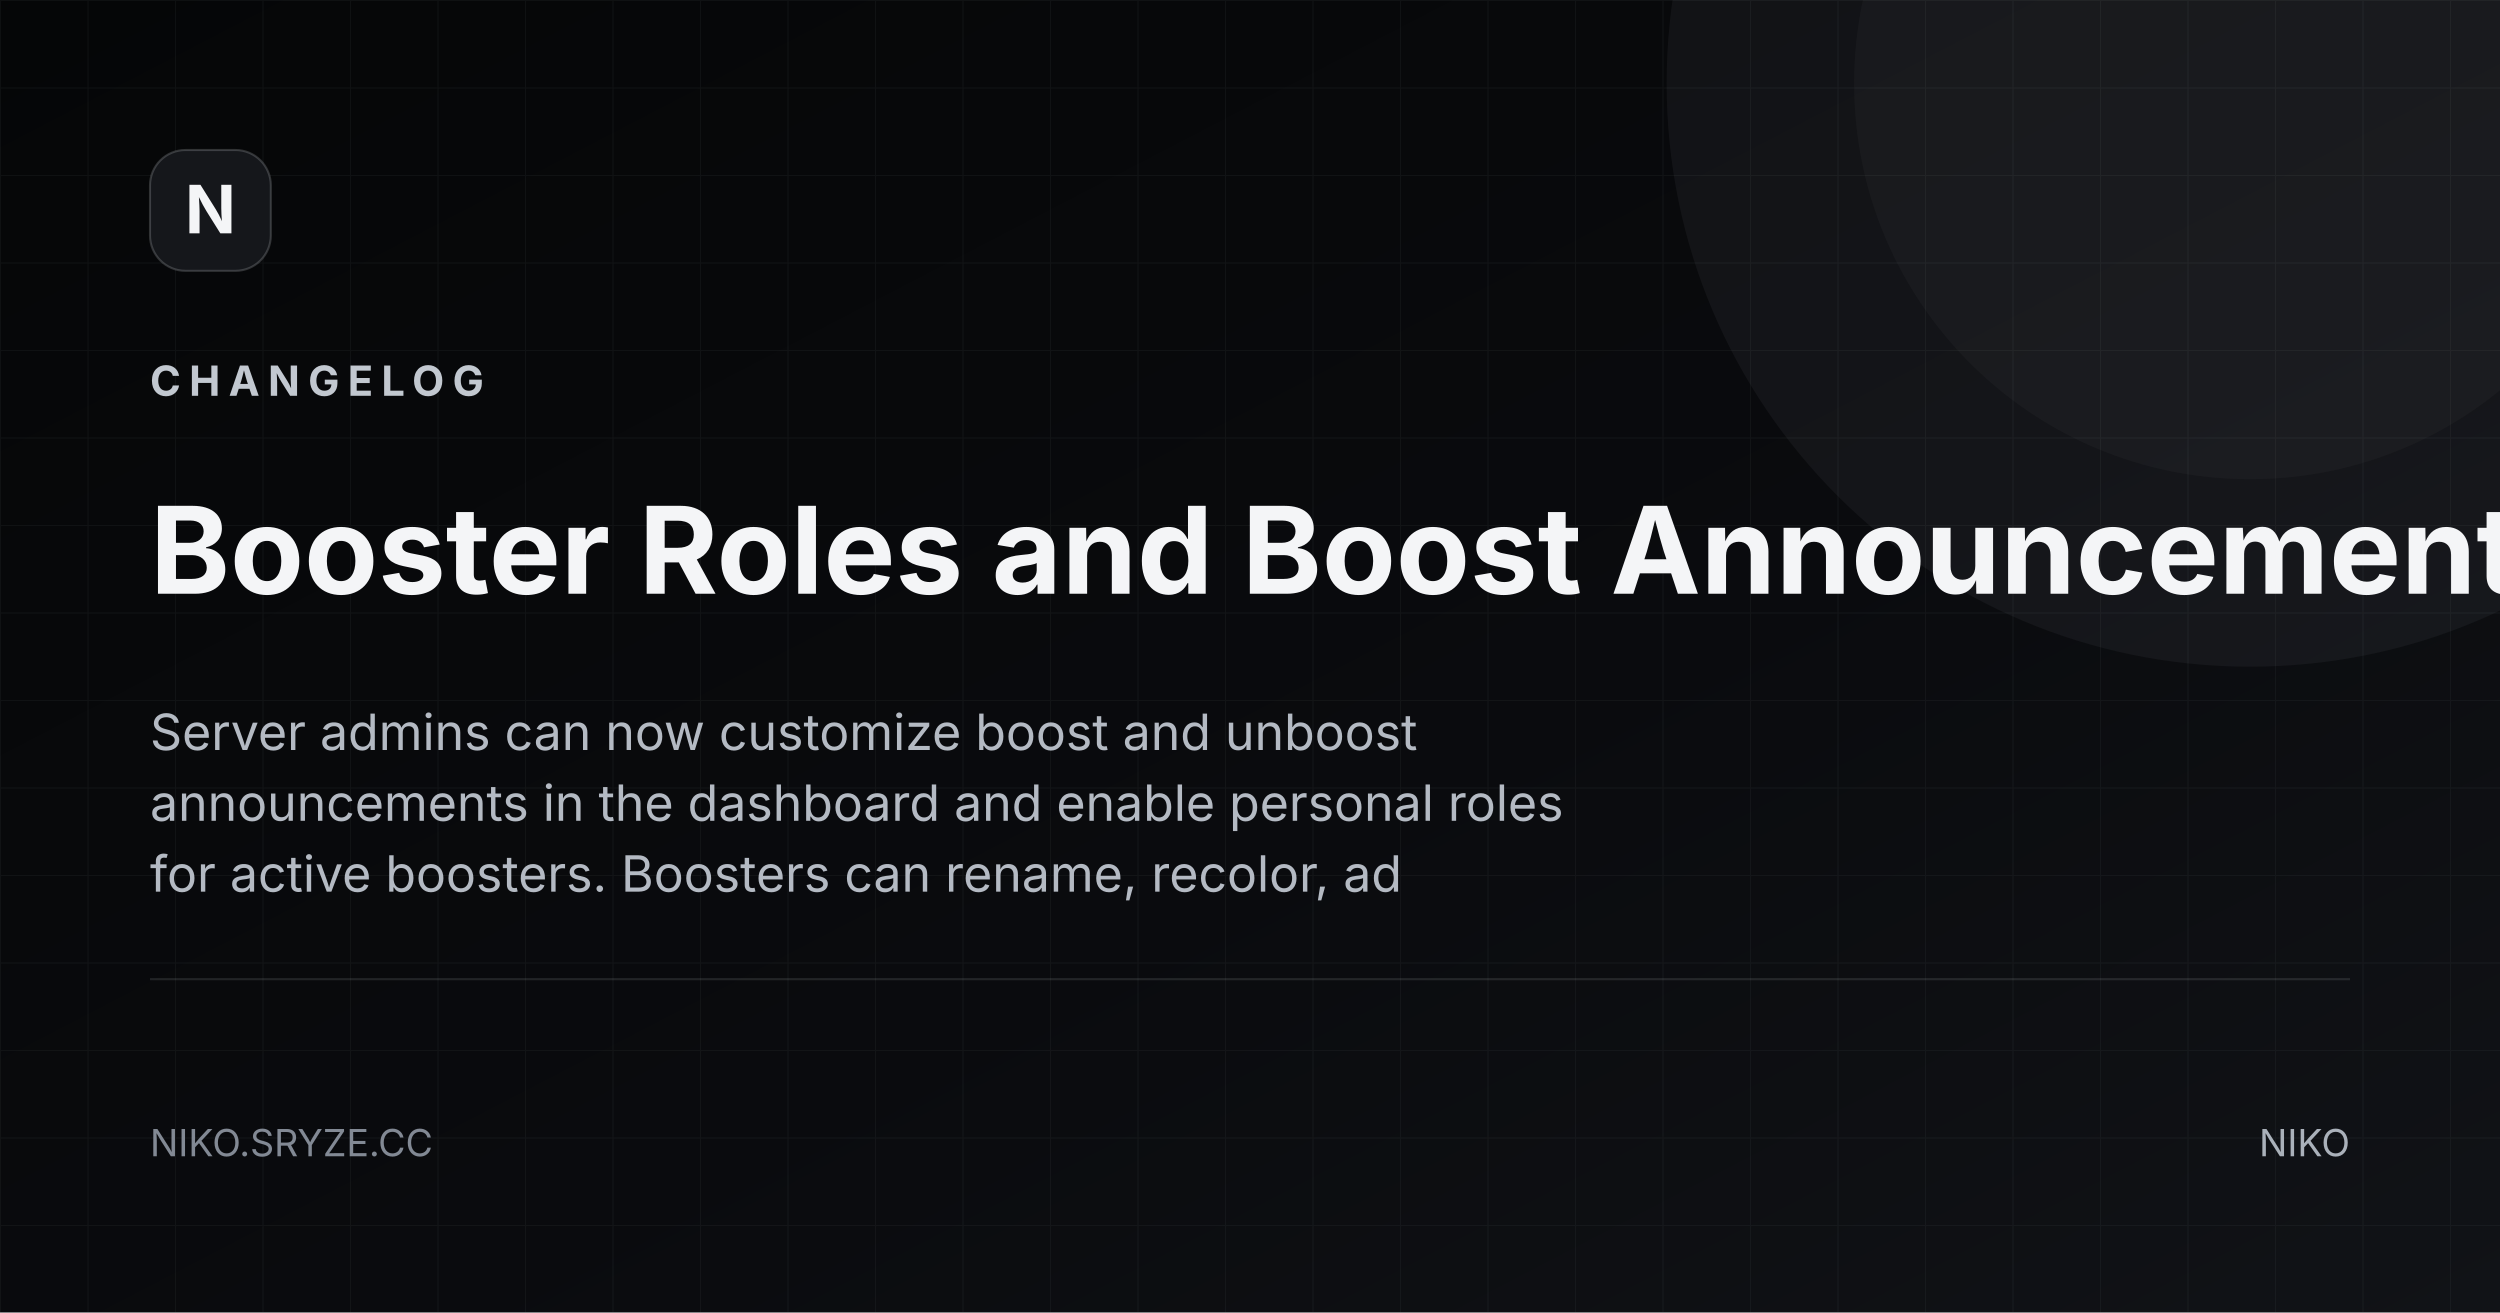
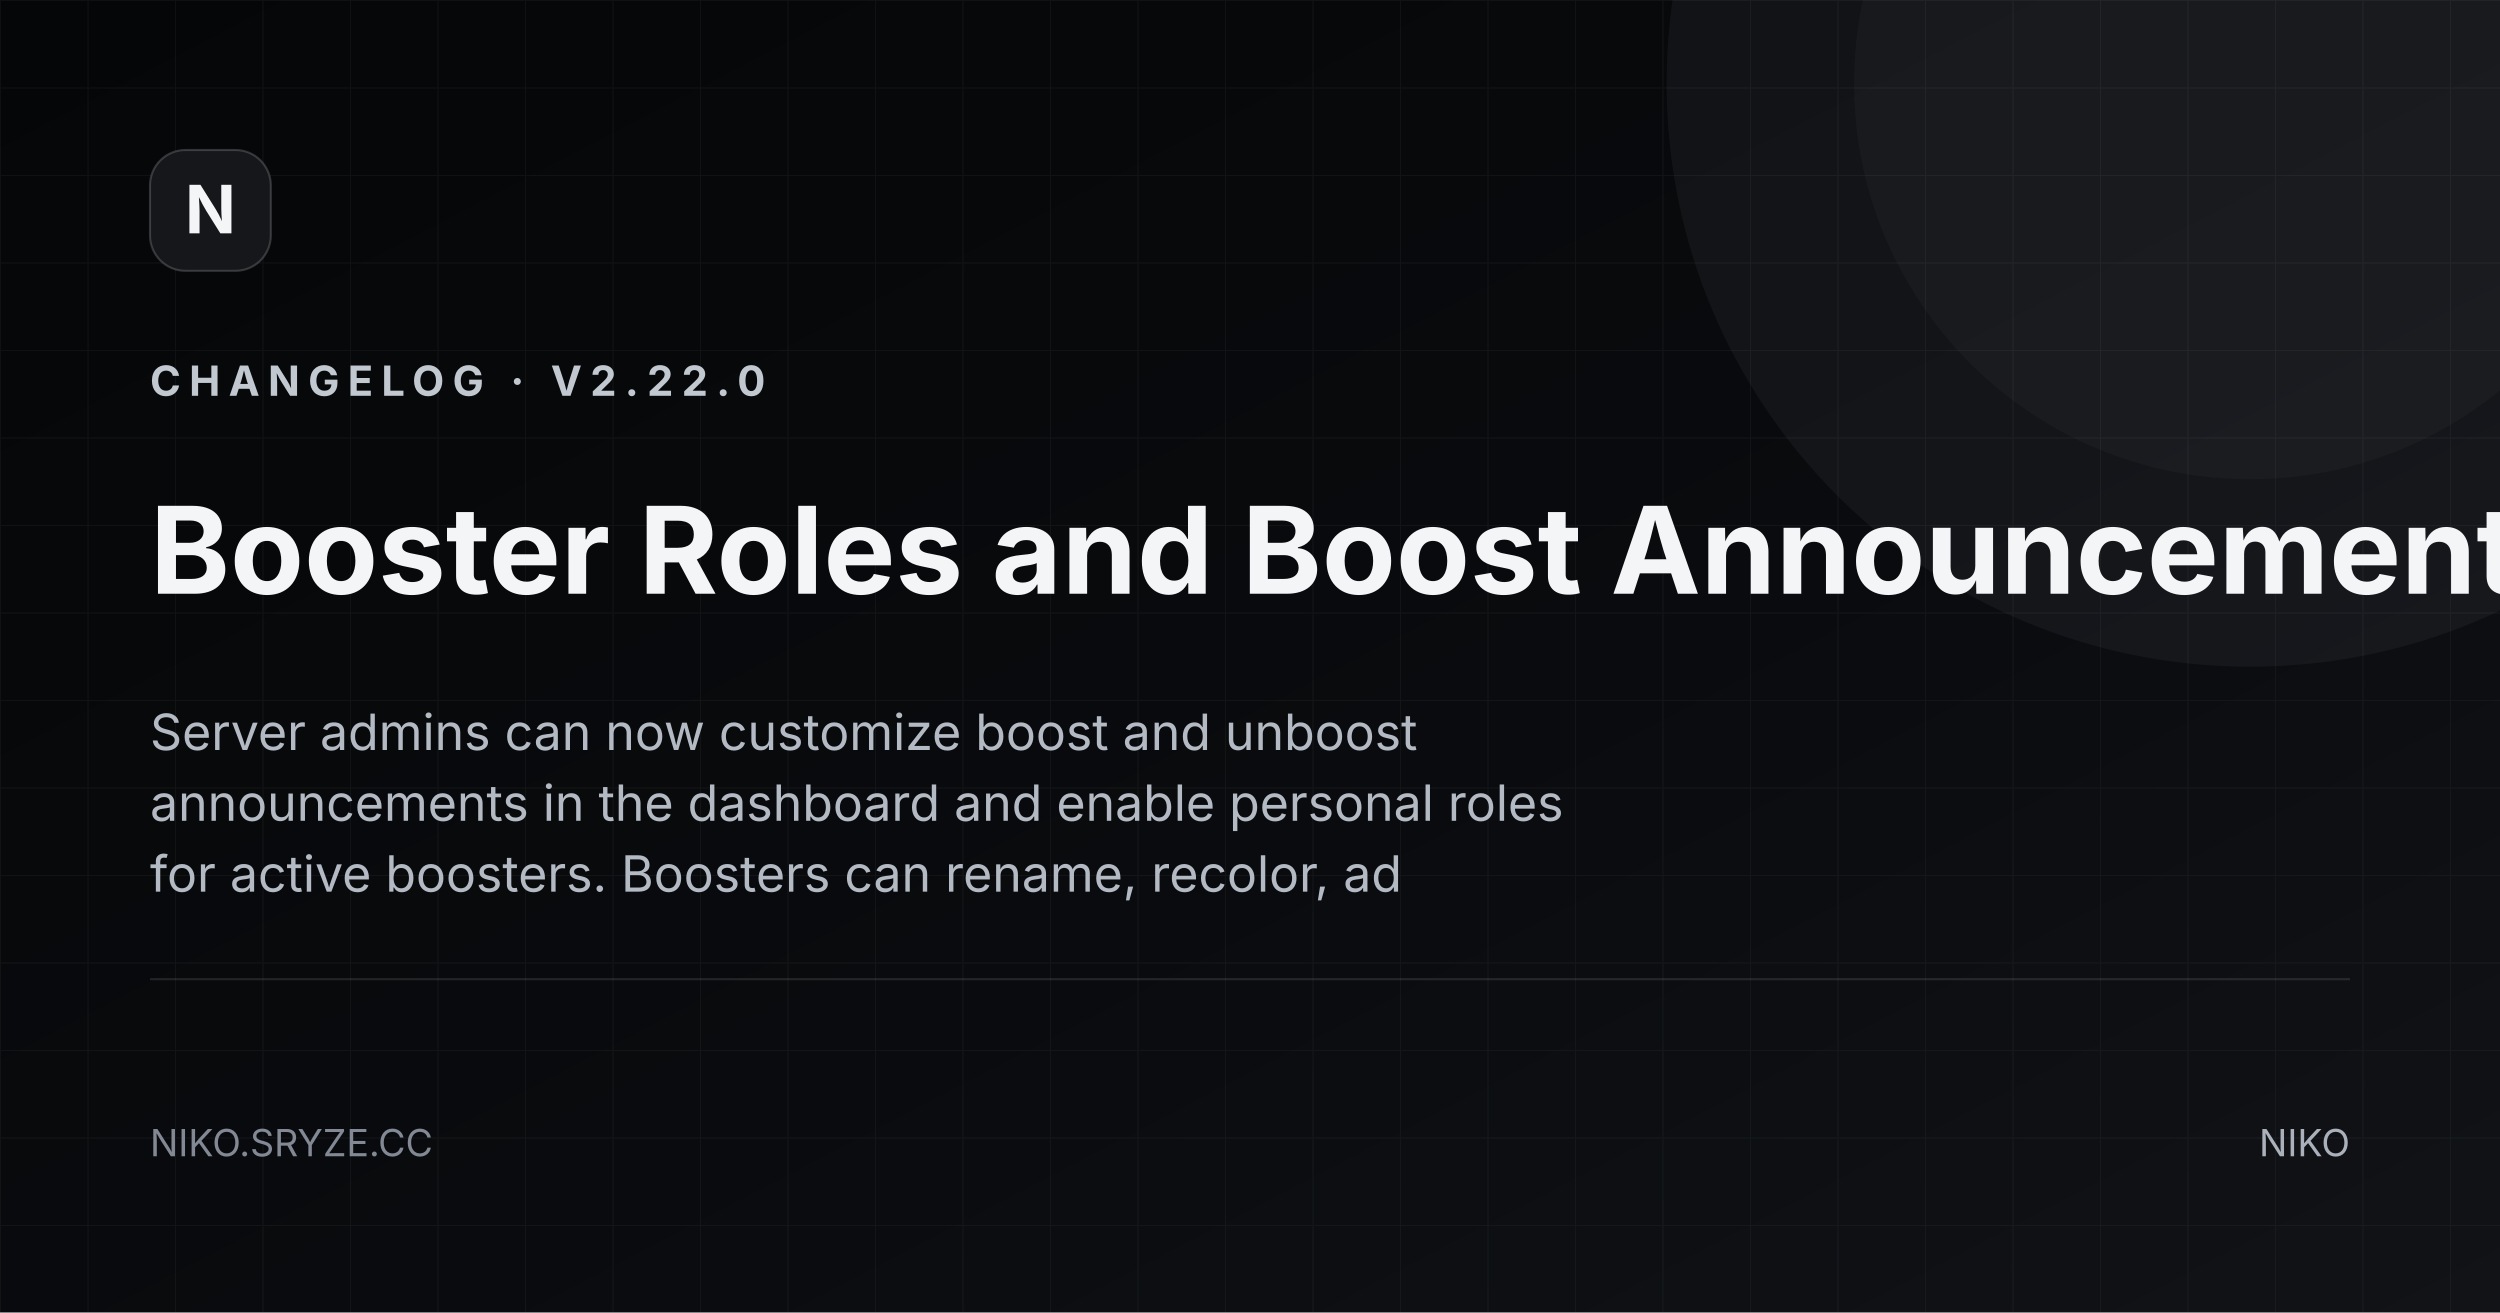
<svg xmlns="http://www.w3.org/2000/svg" width="1200" height="630" viewBox="0 0 1200 630">
  <defs>
    <linearGradient id="bg" x1="0" y1="0" x2="1" y2="1">
      <stop stop-color="#050607" />
      <stop offset=".58" stop-color="#0a0b0e" />
      <stop offset="1" stop-color="#111317" />
    </linearGradient>
    <pattern id="grid" width="42" height="42" patternUnits="userSpaceOnUse">
      <path d="M42 0H0V42" fill="none" stroke="#dce1e8" stroke-opacity=".045" />
    </pattern>
  </defs>
  <rect width="1200" height="630" fill="url(#bg)" />
  <rect width="1200" height="630" fill="url(#grid)" />
  <circle cx="1080" cy="40" r="280" fill="#aab1ba" fill-opacity=".065" />
  <circle cx="1080" cy="40" r="190" fill="#d5d9df" fill-opacity=".035" />
  <path d="M72 470H1128" stroke="#dce1e8" stroke-opacity=".12" />
  <rect x="72" y="72" width="58" height="58" rx="17" fill="#15171b" stroke="#dce1e8" stroke-opacity=".2" />
  <text x="101" y="112" text-anchor="middle" fill="#f4f5f7" font-family="Inter,sans-serif" font-size="32" font-weight="700">N</text>
-   <text x="72" y="190" fill="#c2c8d0" font-family="Inter,sans-serif" font-size="20" font-weight="700" letter-spacing="4">CHANGELOG</text>
+   <text x="72" y="190" fill="#c2c8d0" font-family="Inter,sans-serif" font-size="20" font-weight="700" letter-spacing="4">CHANGELOG · V2.22.0</text>
  <text x="72" y="285" fill="#f4f5f7" font-family="Inter,sans-serif" font-size="58" font-weight="700">Booster Roles and Boost Announcements</text>
  <text x="72" y="360" fill="#b4bac3" font-family="Inter,sans-serif" font-size="24">Server admins can now customize boost and unboost</text>
  <text x="72" y="394" fill="#b4bac3" font-family="Inter,sans-serif" font-size="24">announcements in the dashboard and enable personal roles</text>
  <text x="72" y="428" fill="#b4bac3" font-family="Inter,sans-serif" font-size="24">for active boosters. Boosters can rename, recolor, ad</text>
  <text x="72" y="555" fill="#828994" font-family="Inter,sans-serif" font-size="18">NIKO.SRYZE.CC</text>
  <text x="1128" y="555" text-anchor="end" fill="#aab1ba" font-family="Inter,sans-serif" font-size="18">NIKO</text>
</svg>
